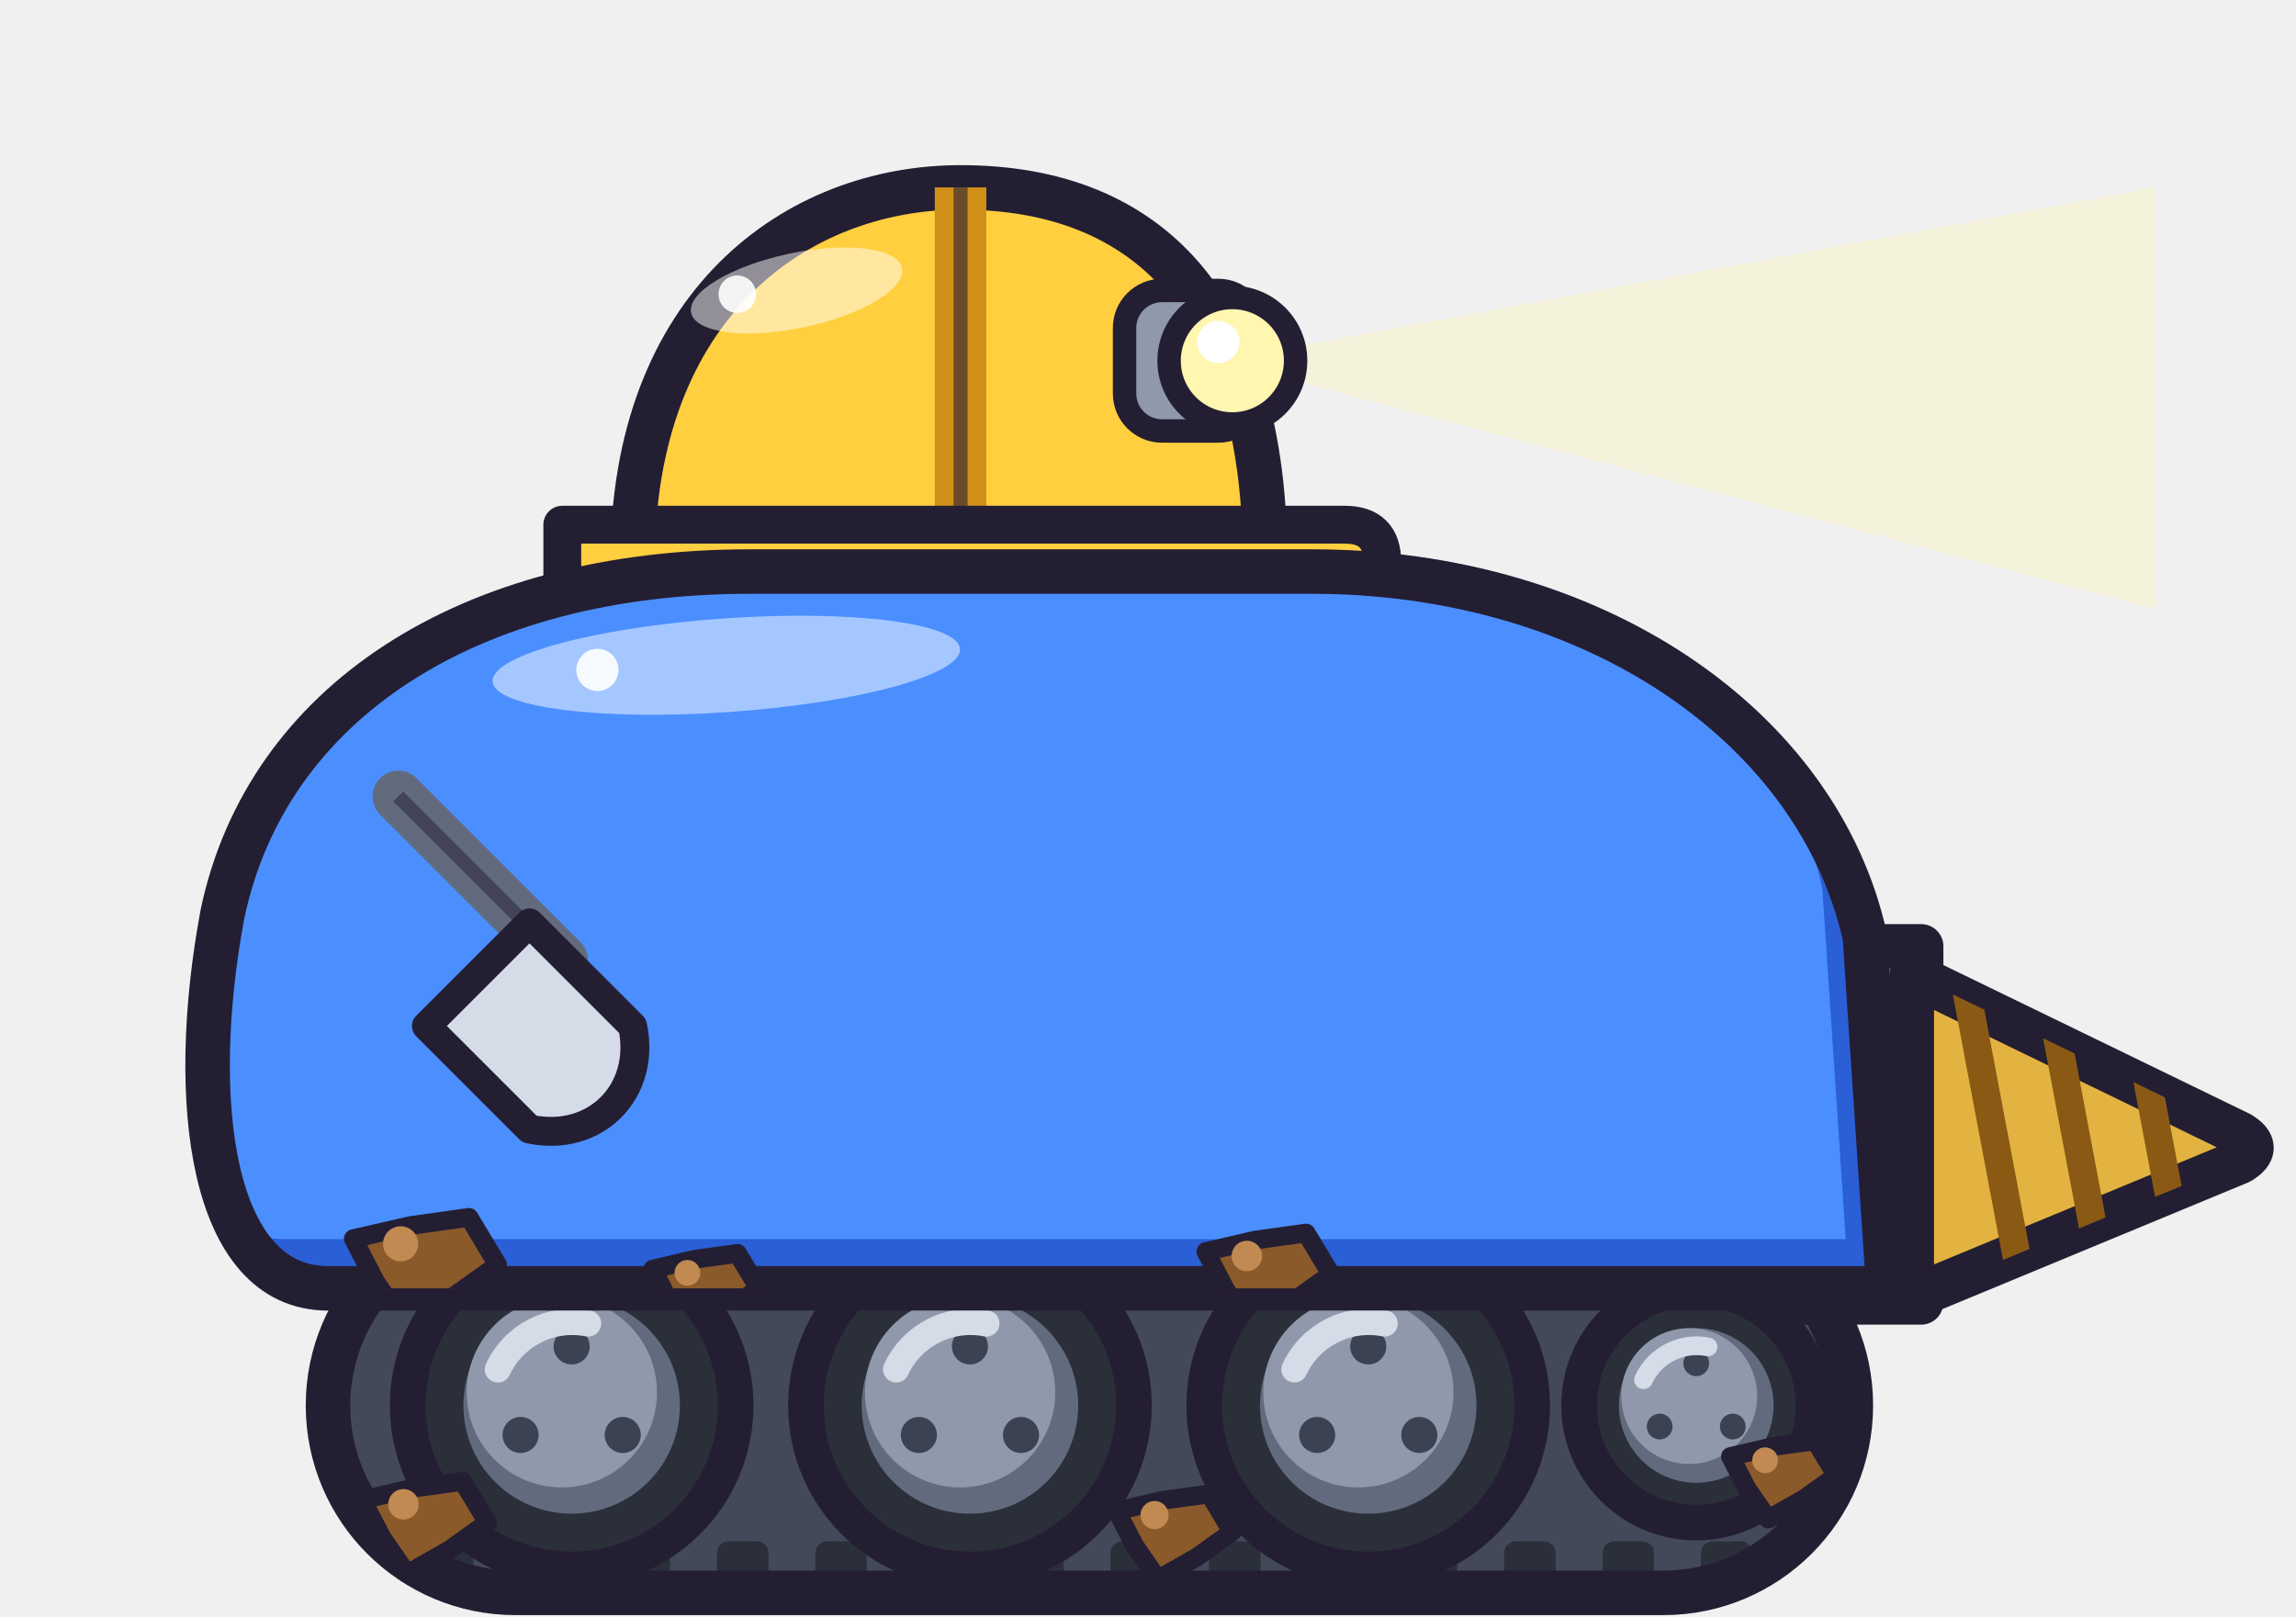
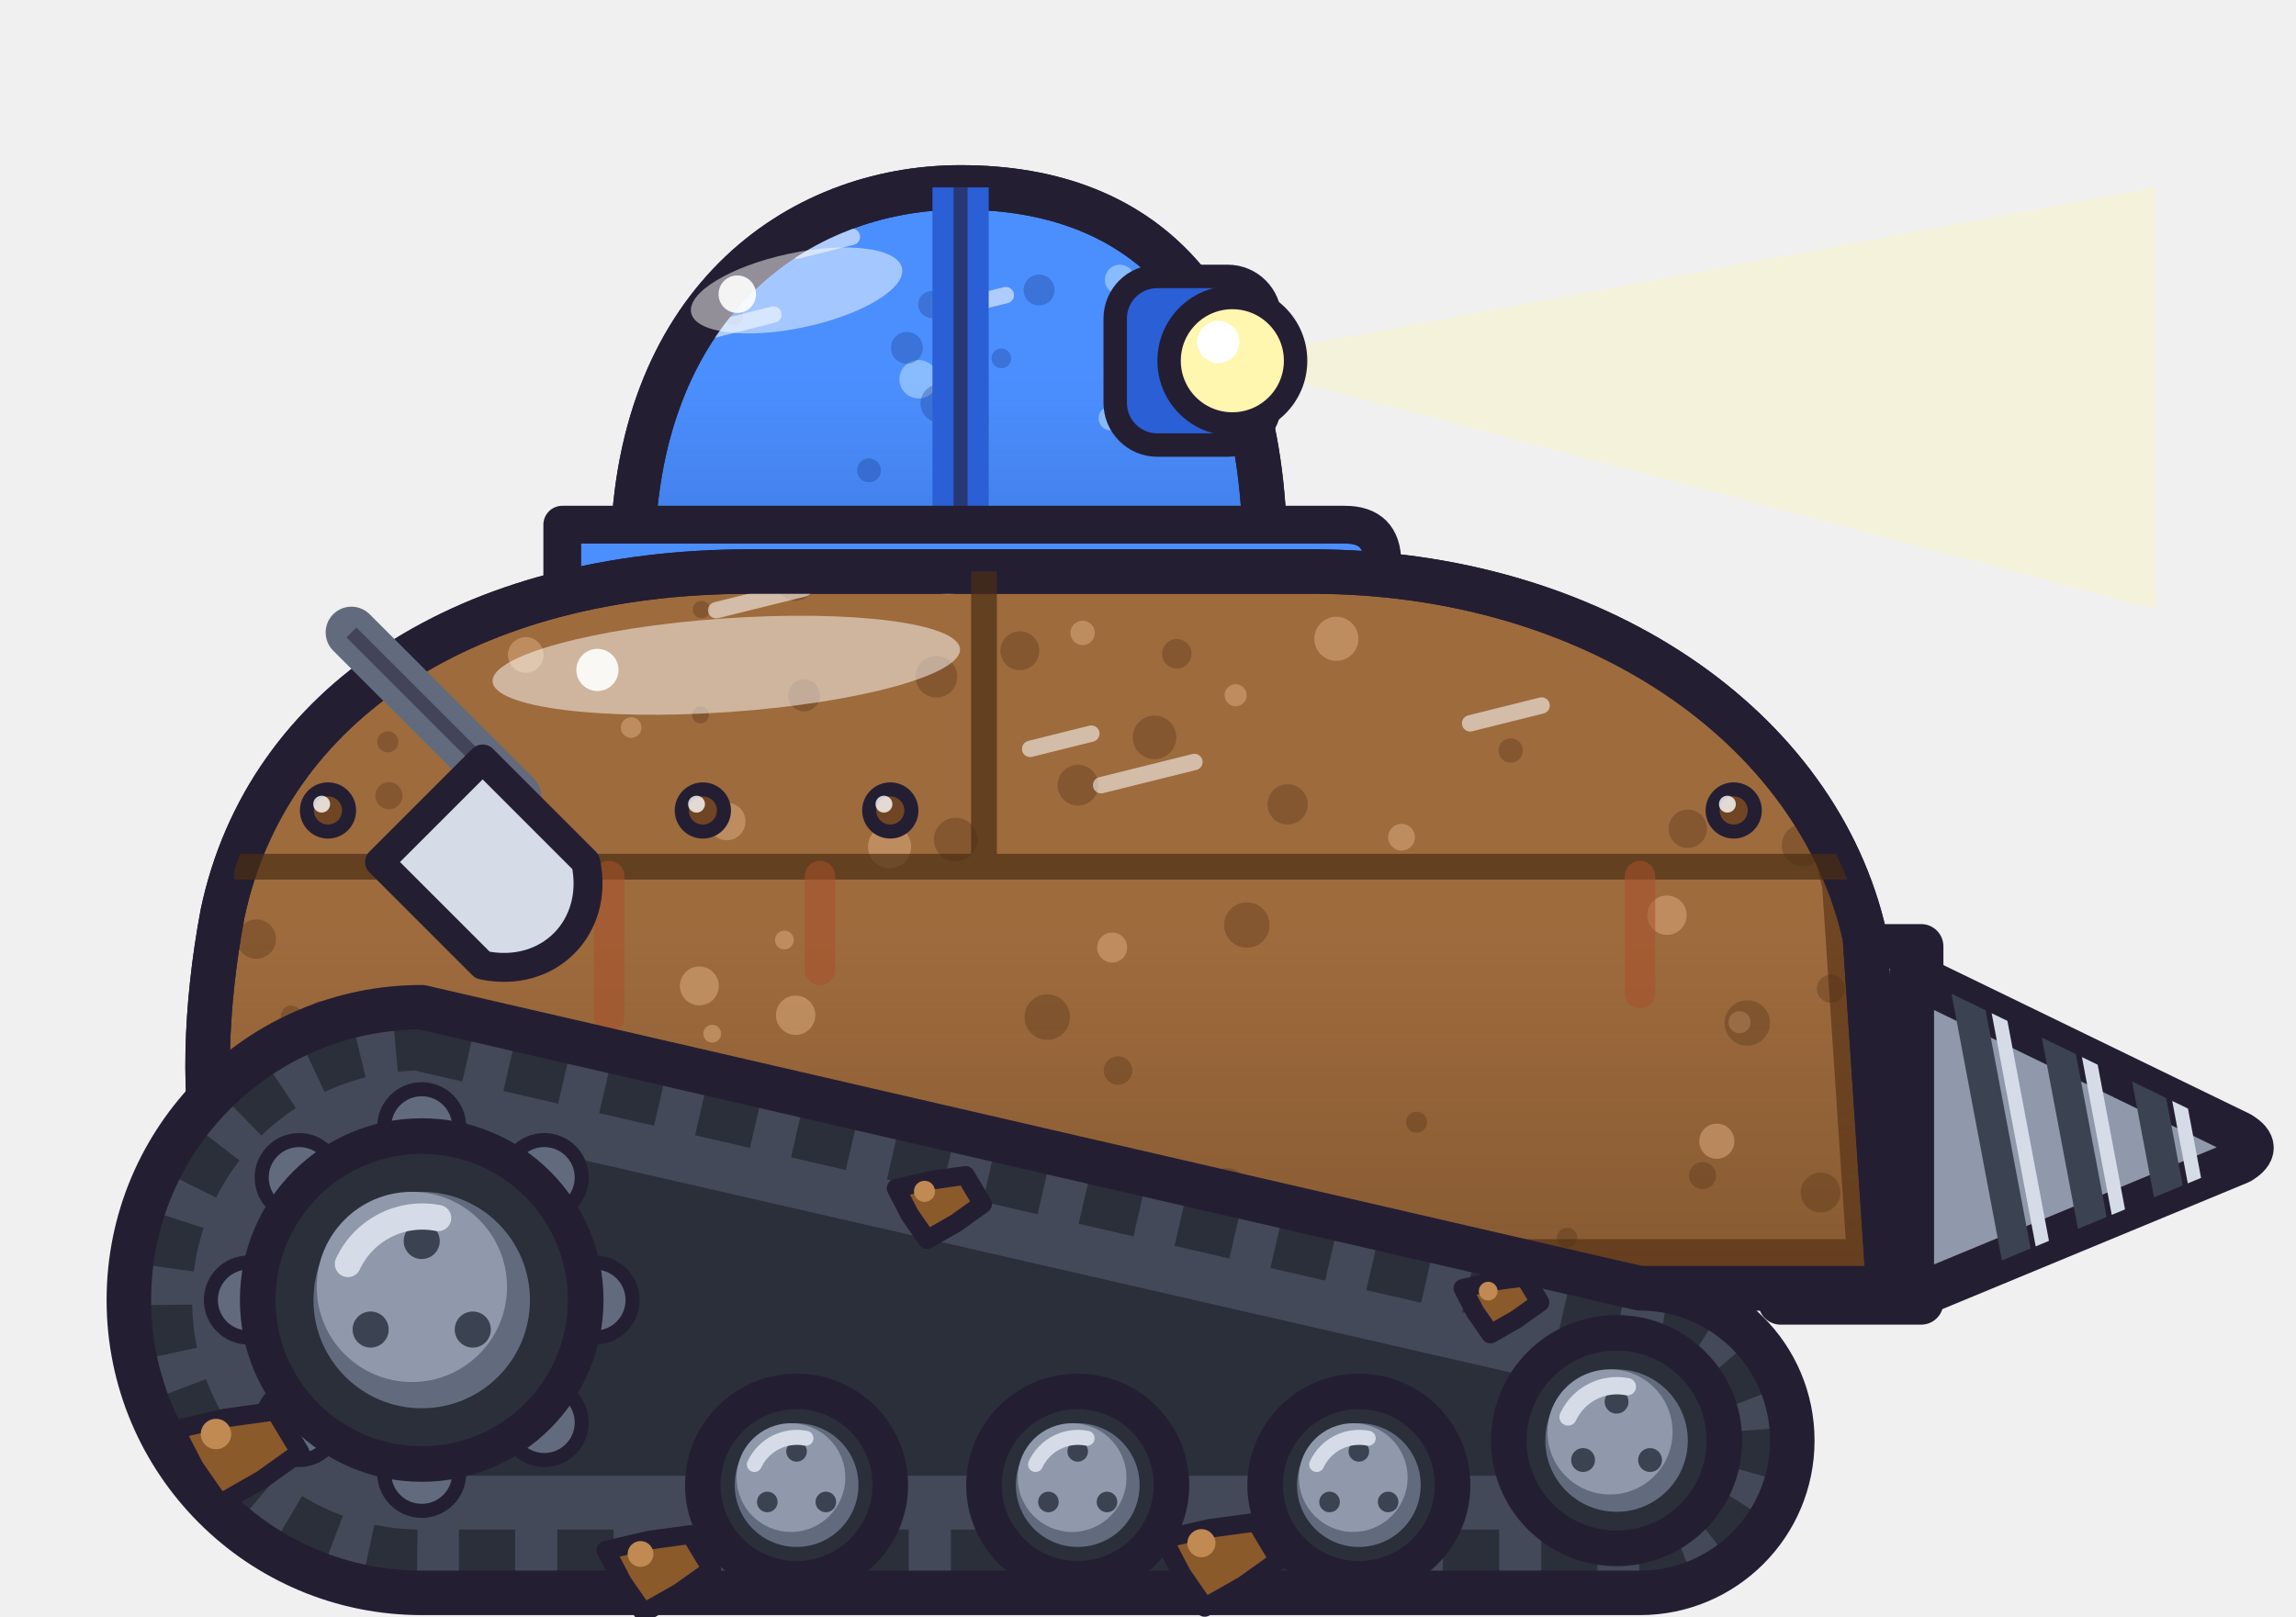
<svg xmlns="http://www.w3.org/2000/svg" width="98" height="69" viewBox="-48 -68 98 69">
  <defs>
    <clipPath id="a">
      <path d="M-21-44c0-11 7-16 14-16 8 0 13 5 13 16Z" />
    </clipPath>
    <clipPath id="b">
+       <path d="M-21-44c0-11 7-16 14-16 8 0 13 5 13 16Z" />
+     </clipPath>
+     <clipPath id="d">
      <path d="M-24-45.6H9.4q1.6 0 1.6 1.6v1.4h-35Z" />
    </clipPath>
-     <clipPath id="d">
+     <clipPath id="e">
      <path d="M28-27.6h6v15.2h-6Z" />
-     </clipPath>
-     <clipPath id="e">
-       <path d="m33.6-26.4 14 6.8q1 .6 0 1.2l-14 5.8Z" />
    </clipPath>
    <clipPath id="f">
      <path d="m33.6-26.4 14 6.8q1 .6 0 1.2l-14 5.8Z" />
    </clipPath>
    <clipPath id="g">
-       <path d="M-34-13c-5 0-6-8-4.5-16C-36.6-38-28-43.6-16-43.6H8c12 0 21.6 6.6 23.6 15.6l1 15Z" />
+       <path d="m33.6-26.4 14 6.8q1 .6 0 1.2l-14 5.8Z" />
    </clipPath>
    <clipPath id="h">
      <path d="M-34-13c-5 0-6-8-4.5-16C-36.6-38-28-43.6-16-43.6H8c12 0 21.6 6.6 23.6 15.6l1 15Z" />
    </clipPath>
+     <clipPath id="i">
+       <path d="M-34-13c-5 0-6-8-4.5-16C-36.6-38-28-43.6-16-43.6H8c12 0 21.6 6.6 23.6 15.6l1 15Z" />
+     </clipPath>
+     <clipPath id="k">
+       <path d="M-34-13c-5 0-6-8-4.5-16C-36.6-38-28-43.6-16-43.6H8c12 0 21.6 6.6 23.6 15.6l1 15Z" />
+     </clipPath>
+     <clipPath id="l">
+       <path d="m-30-25 52 12a6.5 6.5 0 0 1 0 13h-52a12.5 12.5 0 0 1 0-25" />
+     </clipPath>
+     <linearGradient id="c" x1="0" x2="0" y1="-60" y2="-44" gradientUnits="userSpaceOnUse">
+       <stop offset="0" stop-color="#1a3484" stop-opacity="0" />
+       <stop offset=".5" stop-color="#1a3484" stop-opacity="0" />
+       <stop offset="1" stop-color="#1a3484" stop-opacity=".2" />
+     </linearGradient>
+     <linearGradient id="j" x1="0" x2="0" y1="-44" y2="-12" gradientUnits="userSpaceOnUse">
+       <stop offset="0" stop-color="#4a2d14" stop-opacity="0" />
+       <stop offset=".5" stop-color="#4a2d14" stop-opacity="0" />
+       <stop offset="1" stop-color="#4a2d14" stop-opacity=".3" />
+     </linearGradient>
  </defs>
  <path fill="#fff6b0" d="M4-52.6 44-60v18Z" opacity=".32" />
  <g clip-path="url(#a)">
-     <path fill="#d1901a" d="M-21-44c0-11 7-16 14-16 8 0 13 5 13 16Z" />
-     <path fill="#fff3b0" d="M-22.6-46.2c0-11 7-16 14-16 8 0 13 5 13 16Z" />
-     <path fill="#ffcf3f" d="M-21.82-44.9c0-11 7-16 14-16 8 0 13 5 13 16Z" />
+     <path fill="#2a5fd6" d="M-21-44c0-11 7-16 14-16 8 0 13 5 13 16Z" />
+     <path fill="#b0d8ff" d="M-22.6-46.2c0-11 7-16 14-16 8 0 13 5 13 16Z" />
+     <path fill="#4b8fff" d="M-21.82-44.9c0-11 7-16 14-16 8 0 13 5 13 16Z" />
  </g>
  <path fill="none" stroke="#241e33" stroke-linejoin="round" stroke-width="1.9" d="M-21-44c0-11 7-16 14-16 8 0 13 5 13 16Z" />
-   <path stroke="#d1901a" stroke-width="2.2" d="M-7-60v15" />
+   <g clip-path="url(#b)">
+     <path fill="url(#c)" d="M-21-60H6v16h-27z" />
+     <circle cx="-14.09" cy="-45.53" r=".72" fill="#1a3484" opacity=".32" />
+     <circle cx="-10.91" cy="-47.92" r=".51" fill="#1a3484" opacity=".32" />
+     <circle cx="-8.79" cy="-51.81" r=".82" fill="#b0d8ff" opacity=".6" />
+     <circle cx="-9.29" cy="-53.15" r=".68" fill="#1a3484" opacity=".32" />
+     <circle cx="-7" cy="-58.61" r=".66" fill="#b0d8ff" opacity=".6" />
+     <circle cx="-.2" cy="-56.06" r=".64" fill="#b0d8ff" opacity=".6" />
+     <circle cx="5.99" cy="-47.24" r=".62" fill="#b0d8ff" opacity=".6" />
+     <circle cx="-.6" cy="-50.14" r=".51" fill="#b0d8ff" opacity=".6" />
+     <circle cx="-7.51" cy="-55.15" r=".48" fill="#b0d8ff" opacity=".6" />
+     <circle cx="-13.04" cy="-58.49" r=".75" fill="#1a3484" opacity=".32" />
+     <circle cx="-5.26" cy="-52.7" r=".42" fill="#1a3484" opacity=".32" />
+     <circle cx="2.83" cy="-58.1" r=".52" fill="#1a3484" opacity=".32" />
+     <circle cx="-7.89" cy="-50.78" r=".82" fill="#1a3484" opacity=".32" />
+     <circle cx="-8.23" cy="-55" r=".58" fill="#1a3484" opacity=".32" />
+     <circle cx="-3.65" cy="-55.62" r=".66" fill="#1a3484" opacity=".32" />
+     <circle cx="-16.69" cy="-54.52" r=".41" fill="#1a3484" opacity=".32" />
+     <path stroke="#fff" stroke-linecap="round" stroke-width=".7" d="m-17.49-53.94 2.5-.63M-7.57-54.78l2.5-.62M-13.99-57.3l2.35-.59" opacity=".55" />
+   </g>
+   <path fill="none" stroke="#241e33" stroke-linejoin="round" stroke-width="1.9" d="M-21-44c0-11 7-16 14-16 8 0 13 5 13 16Z" />
+   <path stroke="#2a5fd6" stroke-width="2.4" d="M-7-60v15" />
  <path stroke="#241e33" stroke-width=".6" d="M-7-60v15" opacity=".6" />
-   <g clip-path="url(#b)">
-     <path fill="#d1901a" d="M-24-45.6H9.4q1.6 0 1.6 1.6v1.4h-35Z" />
-     <path fill="#fff3b0" d="M-24.6-46.6H8.8q1.6 0 1.6 1.6v1.4h-35Z" />
-     <path fill="#ffcf3f" d="M-24.3-46.1H9.1q1.6 0 1.6 1.6v1.4h-35Z" />
+   <g clip-path="url(#d)">
+     <path fill="#2a5fd6" d="M-24-45.6H9.4q1.6 0 1.6 1.6v1.4h-35Z" />
+     <path fill="#b0d8ff" d="M-24.6-46.6H8.8q1.6 0 1.6 1.6v1.4h-35Z" />
+     <path fill="#4b8fff" d="M-24.3-46.1H9.1q1.6 0 1.6 1.6v1.4h-35Z" />
  </g>
  <path fill="none" stroke="#241e33" stroke-linejoin="round" stroke-width="1.615" d="M-24-45.6H9.4q1.6 0 1.6 1.6v1.4h-35Z" />
  <ellipse cx="-14" cy="-55.6" fill="#fff" opacity=".5" rx="4.6" ry="1.6" transform="rotate(-12 -14 -55.6)" />
  <circle cx="-16.53" cy="-55.44" r=".8" fill="#fff" opacity=".9" />
-   <rect width="5.6" height="6" y="-55.6" fill="#8f99ab" stroke="#241e33" rx="1.6" />
+   <rect width="6.6" height="7.2" x="-.4" y="-56.2" fill="#2a5fd6" stroke="#241e33" rx="1.8" />
  <circle cx="4.6" cy="-52.6" r="2.7" fill="#fff6b0" stroke="#241e33" />
  <circle cx="4" cy="-53.4" r=".9" fill="#fff" />
-   <clipPath id="c">
-     <path d="M-26-16h49a8 8 0 0 1 0 16h-49a8 8 0 0 1 0-16" />
-   </clipPath>
-   <path fill="#434958" d="M-26-16h49a8 8 0 0 1 0 16h-49a8 8 0 0 1 0-16" />
-   <g clip-path="url(#c)">
-     <rect width="2.2" height="2.2" x="-30" y="-2.2" fill="#2b2f3a" rx=".5" />
-     <rect width="2.2" height="1.6" x="-30" y="-15.7" fill="#646b7c" rx=".5" />
-     <rect width="2.2" height="2.2" x="-25.8" y="-2.2" fill="#2b2f3a" rx=".5" />
-     <rect width="2.2" height="1.6" x="-25.8" y="-15.7" fill="#646b7c" rx=".5" />
-     <rect width="2.2" height="2.2" x="-21.6" y="-2.2" fill="#2b2f3a" rx=".5" />
-     <rect width="2.2" height="1.6" x="-21.6" y="-15.7" fill="#646b7c" rx=".5" />
-     <rect width="2.2" height="2.2" x="-17.4" y="-2.2" fill="#2b2f3a" rx=".5" />
-     <rect width="2.2" height="1.6" x="-17.4" y="-15.7" fill="#646b7c" rx=".5" />
-     <rect width="2.2" height="2.2" x="-13.2" y="-2.2" fill="#2b2f3a" rx=".5" />
-     <rect width="2.2" height="1.6" x="-13.2" y="-15.7" fill="#646b7c" rx=".5" />
-     <rect width="2.2" height="2.2" x="-9" y="-2.2" fill="#2b2f3a" rx=".5" />
-     <rect width="2.2" height="1.6" x="-9" y="-15.7" fill="#646b7c" rx=".5" />
-     <rect width="2.2" height="2.2" x="-4.8" y="-2.2" fill="#2b2f3a" rx=".5" />
-     <rect width="2.2" height="1.6" x="-4.8" y="-15.7" fill="#646b7c" rx=".5" />
-     <rect width="2.2" height="2.2" x="-.6" y="-2.2" fill="#2b2f3a" rx=".5" />
-     <rect width="2.2" height="1.6" x="-.6" y="-15.7" fill="#646b7c" rx=".5" />
-     <rect width="2.2" height="2.2" x="3.6" y="-2.2" fill="#2b2f3a" rx=".5" />
-     <rect width="2.2" height="1.6" x="3.6" y="-15.7" fill="#646b7c" rx=".5" />
-     <rect width="2.2" height="2.2" x="7.8" y="-2.2" fill="#2b2f3a" rx=".5" />
-     <rect width="2.2" height="1.6" x="7.8" y="-15.7" fill="#646b7c" rx=".5" />
-     <rect width="2.2" height="2.2" x="12" y="-2.2" fill="#2b2f3a" rx=".5" />
-     <rect width="2.2" height="1.6" x="12" y="-15.7" fill="#646b7c" rx=".5" />
-     <rect width="2.2" height="2.2" x="16.2" y="-2.2" fill="#2b2f3a" rx=".5" />
-     <rect width="2.2" height="1.6" x="16.2" y="-15.7" fill="#646b7c" rx=".5" />
-     <rect width="2.2" height="2.2" x="20.4" y="-2.2" fill="#2b2f3a" rx=".5" />
-     <rect width="2.2" height="1.6" x="20.4" y="-15.7" fill="#646b7c" rx=".5" />
-     <rect width="2.2" height="2.2" x="24.6" y="-2.2" fill="#2b2f3a" rx=".5" />
-     <rect width="2.2" height="1.6" x="24.6" y="-15.7" fill="#646b7c" rx=".5" />
-   </g>
-   <path fill="none" stroke="#241e33" stroke-width="1.9" d="M-26-16h49a8 8 0 0 1 0 16h-49a8 8 0 0 1 0-16Z" />
-   <circle cx="-23.6" cy="-8" r="7" fill="#2b2f3a" stroke="#241e33" stroke-width="1.52" />
-   <circle cx="-23.6" cy="-8" r="4.62" fill="#626b7e" />
-   <circle cx="-24.02" cy="-8.56" r="4.06" fill="#8f99ab" />
-   <circle cx="-23.6" cy="-10.52" r=".77" fill="#3b4252" />
-   <circle cx="-21.42" cy="-6.74" r=".77" fill="#3b4252" />
-   <circle cx="-25.78" cy="-6.74" r=".77" fill="#3b4252" />
-   <path fill="none" stroke="#d5dce8" stroke-linecap="round" stroke-width="1.12" d="M-26.75-9.54a3.5 3.5 0 0 1 3.85-1.96" />
-   <circle cx="-6.6" cy="-8" r="7" fill="#2b2f3a" stroke="#241e33" stroke-width="1.52" />
-   <circle cx="-6.6" cy="-8" r="4.62" fill="#626b7e" />
-   <circle cx="-7.02" cy="-8.56" r="4.06" fill="#8f99ab" />
-   <circle cx="-6.6" cy="-10.52" r=".77" fill="#3b4252" />
-   <circle cx="-4.42" cy="-6.74" r=".77" fill="#3b4252" />
-   <circle cx="-8.78" cy="-6.74" r=".77" fill="#3b4252" />
-   <path fill="none" stroke="#d5dce8" stroke-linecap="round" stroke-width="1.12" d="M-9.75-9.54A3.5 3.5 0 0 1-5.9-11.5" />
-   <circle cx="10.4" cy="-8" r="7" fill="#2b2f3a" stroke="#241e33" stroke-width="1.52" />
-   <circle cx="10.4" cy="-8" r="4.62" fill="#626b7e" />
-   <circle cx="9.98" cy="-8.56" r="4.06" fill="#8f99ab" />
-   <circle cx="10.4" cy="-10.52" r=".77" fill="#3b4252" />
-   <circle cx="12.58" cy="-6.74" r=".77" fill="#3b4252" />
-   <circle cx="8.22" cy="-6.74" r=".77" fill="#3b4252" />
-   <path fill="none" stroke="#d5dce8" stroke-linecap="round" stroke-width="1.12" d="M7.25-9.54a3.5 3.5 0 0 1 3.85-1.96" />
-   <circle cx="24.4" cy="-8" r="5" fill="#2b2f3a" stroke="#241e33" stroke-width="1.52" />
-   <circle cx="24.4" cy="-8" r="3.3" fill="#626b7e" />
-   <circle cx="24.1" cy="-8.4" r="2.9" fill="#8f99ab" />
-   <circle cx="24.4" cy="-9.8" r=".55" fill="#3b4252" />
-   <circle cx="25.96" cy="-7.1" r=".55" fill="#3b4252" />
-   <circle cx="22.84" cy="-7.1" r=".55" fill="#3b4252" />
-   <path fill="none" stroke="#d5dce8" stroke-linecap="round" stroke-width=".8" d="M22.15-9.1a2.5 2.5 0 0 1 2.75-1.4" />
-   <path fill="#8a5a2b" stroke="#241e33" stroke-linejoin="round" stroke-width=".8" d="m-27.19-3-1.64 1.17-1.79 1.02-1.07-1.54-.84-1.62 2.11-.49 2.17-.3Z" />
-   <circle cx="-30.78" cy="-3.78" r=".65" fill="#c08a52" />
-   <path fill="#8a5a2b" stroke="#241e33" stroke-linejoin="round" stroke-width=".8" d="m-12.84-14.4-1.26.9-1.38.78-.82-1.18-.65-1.25 1.63-.37 1.67-.23Z" />
-   <circle cx="-15.6" cy="-15" r=".5" fill="#c08a52" />
-   <path fill="#8a5a2b" stroke="#241e33" stroke-linejoin="round" stroke-width=".8" d="M4.59-2.6 3.08-1.52l-1.66.94L.44-2l-.78-1.5 1.96-.45 2-.27Z" />
-   <circle cx="1.28" cy="-3.32" r=".6" fill="#c08a52" />
-   <path fill="#8a5a2b" stroke="#241e33" stroke-linejoin="round" stroke-width=".8" d="m19.54-14.8-1.13.81-1.24.71-.74-1.07-.58-1.12 1.46-.34 1.5-.21Z" />
-   <circle cx="17.06" cy="-15.34" r=".45" fill="#c08a52" />
-   <path fill="#8a5a2b" stroke="#241e33" stroke-linejoin="round" stroke-width=".8" d="m30.38-5-1.39.99-1.52.86-.9-1.3-.71-1.37 1.79-.42 1.83-.25Z" />
-   <circle cx="27.34" cy="-5.66" r=".55" fill="#c08a52" />
-   <g clip-path="url(#d)">
+   <g clip-path="url(#e)">
    <path fill="#626b7e" d="M28-27.6h6v15.2h-6Z" />
    <path fill="#d5dce8" d="M27.2-28.8h6v15.2h-6Z" />
    <path fill="#8f99ab" d="M27.56-28.2h6V-13h-6Z" />
  </g>
  <path fill="none" stroke="#241e33" stroke-linejoin="round" stroke-width="1.9" d="M28-27.6h6v15.2h-6Z" />
-   <g clip-path="url(#e)">
-     <path fill="#a8751c" d="m33.6-26.4 14 6.8q1 .6 0 1.2l-14 5.8Z" />
-     <path fill="#fff3c4" d="m32.8-27.8 14 6.8q1 .6 0 1.2l-14 5.8Z" />
-     <path fill="#e3b341" d="m33.16-27.2 14 6.8q1 .6 0 1.2l-14 5.8Z" />
+   <circle cx="31" cy="-25" r=".8" fill="#626b7e" stroke="#241e33" stroke-width=".6" />
+   <circle cx="30.76" cy="-25.24" r=".32" fill="#fff" opacity=".8" />
+   <circle cx="31" cy="-20" r=".8" fill="#626b7e" stroke="#241e33" stroke-width=".6" />
+   <circle cx="30.76" cy="-20.24" r=".32" fill="#fff" opacity=".8" />
+   <circle cx="31" cy="-15" r=".8" fill="#626b7e" stroke="#241e33" stroke-width=".6" />
+   <circle cx="30.76" cy="-15.24" r=".32" fill="#fff" opacity=".8" />
+   <g clip-path="url(#f)">
+     <path fill="#626b7e" d="m33.6-26.4 14 6.8q1 .6 0 1.2l-14 5.8Z" />
+     <path fill="#d5dce8" d="m32.8-27.8 14 6.8q1 .6 0 1.2l-14 5.8Z" />
+     <path fill="#8f99ab" d="m33.16-27.2 14 6.8q1 .6 0 1.2l-14 5.8Z" />
  </g>
  <path fill="none" stroke="#241e33" stroke-linejoin="round" stroke-width="1.9" d="m33.6-26.4 14 6.8q1 .6 0 1.2l-14 5.8Z" />
-   <g stroke="#8a5a14" stroke-width="1.2" clip-path="url(#f)">
-     <path d="m35.5-28 3.4 18M39-28l3.4 18M42.5-28l3.4 18" />
-   </g>
  <g clip-path="url(#g)">
-     <path fill="#2a5fd6" d="M-34-13c-5 0-6-8-4.5-16C-36.6-38-28-43.6-16-43.6H8c12 0 21.6 6.6 23.6 15.6l1 15Z" />
-     <path fill="#b0d8ff" d="M-36.6-16.4c-5 0-6-8-4.5-16 1.9-9 10.5-14.6 22.5-14.6h24c12 0 21.6 6.6 23.6 15.6l1 15Z" />
-     <path fill="#4b8fff" d="M-35.82-15.1c-5 0-6-8-4.5-16 1.9-9 10.5-14.6 22.5-14.6h24c12 0 21.6 6.6 23.6 15.6l1 15Z" />
+     <path stroke="#3b4252" stroke-width="1.3" d="m35.5-28 3.4 18" />
+     <path stroke="#d5dce8" stroke-width=".6" d="m36.7-28 3.4 18" />
+     <path stroke="#3b4252" stroke-width="1.3" d="m39-28 3.4 18" />
+     <path stroke="#d5dce8" stroke-width=".6" d="m40.2-28 3.4 18" />
+     <path stroke="#3b4252" stroke-width="1.3" d="m42.5-28 3.4 18" />
+     <path stroke="#d5dce8" stroke-width=".6" d="m43.7-28 3.4 18" />
+   </g>
+   <g clip-path="url(#h)">
+     <path fill="#6f4523" d="M-34-13c-5 0-6-8-4.5-16C-36.6-38-28-43.6-16-43.6H8c12 0 21.6 6.6 23.6 15.6l1 15Z" />
+     <path fill="#d4a477" d="M-36.6-16.4c-5 0-6-8-4.5-16 1.9-9 10.5-14.6 22.5-14.6h24c12 0 21.6 6.6 23.6 15.6l1 15Z" />
+     <path fill="#9e6b3d" d="M-35.82-15.1c-5 0-6-8-4.5-16 1.9-9 10.5-14.6 22.5-14.6h24c12 0 21.6 6.6 23.6 15.6l1 15Z" />
  </g>
  <path fill="none" stroke="#241e33" stroke-linejoin="round" stroke-width="1.9" d="M-34-13c-5 0-6-8-4.5-16C-36.6-38-28-43.6-16-43.6H8c12 0 21.6 6.6 23.6 15.6l1 15Z" />
-   <ellipse cx="-17" cy="-39.6" fill="#fff" opacity=".5" rx="10" ry="2" transform="rotate(-4 -17 -39.6)" />
-   <circle cx="-22.5" cy="-39.4" r=".9" fill="#fff" opacity=".9" />
-   <path stroke="#626b7e" stroke-linecap="round" stroke-width="2.2" d="m-31-34 7 7" />
-   <path stroke="#241e33" stroke-width=".6" d="m-31-34 7 7" opacity=".5" />
-   <path fill="#d5dce8" stroke="#241e33" stroke-linejoin="round" stroke-width="1.235" d="m-25.4-28.6 4.4 4.4c.6 2.8-1.6 5-4.4 4.4l-4.4-4.4Z" />
-   <g clip-path="url(#h)">
-     <path fill="#8a5a2b" stroke="#241e33" stroke-linejoin="round" stroke-width=".8" d="m-26.76-14-1.89 1.35-2.07 1.18-1.23-1.78-.97-1.87 2.44-.56 2.5-.35Z" />
-     <circle cx="-30.9" cy="-14.9" r=".75" fill="#c08a52" />
+   <g clip-path="url(#i)">
+     <path fill="url(#j)" d="M-40-44h73v32h-73z" />
+     <circle cx="-21.3" cy="-12.15" r=".63" fill="#4a2d14" opacity=".32" />
+     <circle cx="-37.06" cy="-27.91" r=".84" fill="#4a2d14" opacity=".32" />
+     <circle cx="30.15" cy="-25.79" r=".6" fill="#4a2d14" opacity=".32" />
+     <circle cx="-10.03" cy="-31.85" r=".92" fill="#d4a477" opacity=".6" />
+     <circle cx="9.04" cy="-40.73" r=".94" fill="#d4a477" opacity=".6" />
+     <circle cx="-6.32" cy="-18.12" r=".51" fill="#d4a477" opacity=".6" />
+     <circle cx="-31.45" cy="-36.33" r=".45" fill="#4a2d14" opacity=".32" />
+     <circle cx="1.28" cy="-36.52" r=".93" fill="#4a2d14" opacity=".32" />
+     <circle cx="-6.19" cy="-14.9" r=".78" fill="#d4a477" opacity=".6" />
+     <circle cx="-28.95" cy="-14.67" r=".8" fill="#4a2d14" opacity=".32" />
+     <circle cx="-16.98" cy="-32.93" r=".8" fill="#d4a477" opacity=".6" />
+     <circle cx="-4.47" cy="-40.22" r=".83" fill="#4a2d14" opacity=".32" />
+     <circle cx="17.18" cy="-14.23" r=".44" fill="#d4a477" opacity=".6" />
+     <circle cx="-1.79" cy="-40.98" r=".52" fill="#d4a477" opacity=".6" />
+     <circle cx="4.35" cy="-17.18" r=".95" fill="#4a2d14" opacity=".32" />
+     <circle cx="18.89" cy="-15.16" r=".43" fill="#4a2d14" opacity=".32" />
+     <circle cx="-14.52" cy="-27.87" r=".4" fill="#d4a477" opacity=".6" />
+     <circle cx="-7.53" cy="-43.53" r=".91" fill="#d4a477" opacity=".6" />
+     <circle cx="6.77" cy="-15.3" r=".52" fill="#4a2d14" opacity=".32" />
+     <circle cx="-29.55" cy="-19.62" r=".55" fill="#d4a477" opacity=".6" />
+     <circle cx="-3.3" cy="-24.58" r=".97" fill="#4a2d14" opacity=".32" />
+     <circle cx="-18.15" cy="-25.91" r=".83" fill="#d4a477" opacity=".6" />
+     <circle cx="12.46" cy="-20.09" r=".45" fill="#4a2d14" opacity=".32" />
+     <circle cx="-28.21" cy="-44" r=".75" fill="#4a2d14" opacity=".32" />
+     <circle cx="-19.9" cy="-22.7" r=".77" fill="#4a2d14" opacity=".32" />
+     <circle cx="-36.38" cy="-22.8" r=".97" fill="#4a2d14" opacity=".32" />
+     <circle cx="23.15" cy="-28.93" r=".84" fill="#d4a477" opacity=".6" />
+     <circle cx="6.56" cy="-16.76" r=".38" fill="#4a2d14" opacity=".32" />
+     <circle cx="-7.21" cy="-32.16" r=".93" fill="#4a2d14" opacity=".32" />
+     <circle cx="-18.06" cy="-41.98" r=".37" fill="#4a2d14" opacity=".32" />
+     <circle cx="24.67" cy="-17.81" r=".58" fill="#4a2d14" opacity=".32" />
+     <circle cx="-1.99" cy="-34.48" r=".87" fill="#4a2d14" opacity=".32" />
+     <circle cx="5.22" cy="-28.51" r=".97" fill="#4a2d14" opacity=".32" />
+     <circle cx="-13.68" cy="-38.31" r=".68" fill="#4a2d14" opacity=".32" />
+     <circle cx="-8.48" cy="-43.32" r=".37" fill="#4a2d14" opacity=".32" />
+     <circle cx="32.59" cy="-15.82" r=".89" fill="#4a2d14" opacity=".32" />
+     <circle cx="-21.2" cy="-22.87" r=".42" fill="#d4a477" opacity=".6" />
+     <circle cx="-17.75" cy="-15.77" r=".64" fill="#4a2d14" opacity=".32" />
+     <circle cx="-35.57" cy="-24.62" r=".45" fill="#4a2d14" opacity=".32" />
+     <circle cx="-.53" cy="-27.55" r=".64" fill="#d4a477" opacity=".6" />
+     <circle cx="16.48" cy="-35.96" r=".52" fill="#4a2d14" opacity=".32" />
+     <circle cx="-37.25" cy="-33.39" r=".37" fill="#d4a477" opacity=".6" />
+     <circle cx="-18.1" cy="-37.48" r=".36" fill="#4a2d14" opacity=".32" />
+     <circle cx="-39.86" cy="-34.51" r=".92" fill="#d4a477" opacity=".6" />
+     <circle cx="2.23" cy="-40.09" r=".63" fill="#4a2d14" opacity=".32" />
+     <circle cx="-14.08" cy="-19.34" r=".43" fill="#d4a477" opacity=".6" />
+     <circle cx="11.82" cy="-32.26" r=".57" fill="#d4a477" opacity=".6" />
+     <circle cx="6.96" cy="-33.66" r=".86" fill="#4a2d14" opacity=".32" />
+     <circle cx="-29.31" cy="-29.17" r=".63" fill="#4a2d14" opacity=".32" />
+     <circle cx="-39.48" cy="-32.86" r=".89" fill="#d4a477" opacity=".6" />
+     <circle cx="28.95" cy="-31.92" r=".9" fill="#4a2d14" opacity=".32" />
+     <circle cx="-24.29" cy="-28.04" r=".9" fill="#d4a477" opacity=".6" />
+     <circle cx="-34.3" cy="-24.71" r=".55" fill="#4a2d14" opacity=".32" />
+     <circle cx="15.5" cy="-14.28" r=".41" fill="#d4a477" opacity=".6" />
+     <circle cx="19.57" cy="-42.01" r=".9" fill="#d4a477" opacity=".6" />
+     <circle cx="-38.81" cy="-32.77" r=".59" fill="#4a2d14" opacity=".32" />
+     <circle cx="-28.18" cy="-17.79" r=".35" fill="#4a2d14" opacity=".32" />
+     <circle cx="-6.4" cy="-15.03" r=".47" fill="#d4a477" opacity=".6" />
+     <circle cx="-14.04" cy="-24.66" r=".84" fill="#d4a477" opacity=".6" />
+     <circle cx="29.71" cy="-17.09" r=".85" fill="#4a2d14" opacity=".32" />
+     <circle cx="-8.03" cy="-39.11" r=".89" fill="#4a2d14" opacity=".32" />
+     <circle cx="-33.1" cy="-43.65" r=".56" fill="#4a2d14" opacity=".32" />
+     <circle cx="24.04" cy="-32.62" r=".82" fill="#4a2d14" opacity=".32" />
+     <circle cx="4.74" cy="-38.32" r=".47" fill="#d4a477" opacity=".6" />
+     <circle cx="-21.06" cy="-36.94" r=".44" fill="#d4a477" opacity=".6" />
+     <circle cx="22.36" cy="-39.75" r=".49" fill="#4a2d14" opacity=".32" />
+     <circle cx="-37.13" cy="-23.21" r=".43" fill="#4a2d14" opacity=".32" />
+     <circle cx="-17.6" cy="-23.87" r=".38" fill="#d4a477" opacity=".6" />
+     <circle cx="-14.04" cy="-43.18" r=".83" fill="#4a2d14" opacity=".32" />
+     <circle cx="-25.56" cy="-40.04" r=".76" fill="#d4a477" opacity=".6" />
+     <circle cx="26.25" cy="-24.36" r=".47" fill="#d4a477" opacity=".6" />
+     <circle cx="-28.92" cy="-33.25" r=".74" fill="#d4a477" opacity=".6" />
+     <circle cx="25.28" cy="-19.28" r=".75" fill="#d4a477" opacity=".6" />
+     <circle cx="26.58" cy="-24.33" r=".97" fill="#4a2d14" opacity=".32" />
+     <circle cx="-38.74" cy="-12.58" r=".67" fill="#4a2d14" opacity=".32" />
+     <circle cx="-31.03" cy="-40.07" r=".67" fill="#d4a477" opacity=".6" />
+     <circle cx="-.28" cy="-22.3" r=".61" fill="#4a2d14" opacity=".32" />
+     <circle cx="-27.17" cy="-17.51" r=".83" fill="#d4a477" opacity=".6" />
+     <circle cx="-8.17" cy="-14.99" r=".73" fill="#4a2d14" opacity=".32" />
+     <circle cx="-31.4" cy="-34.03" r=".58" fill="#4a2d14" opacity=".32" />
+     <path stroke="#fff" stroke-linecap="round" stroke-width=".7" d="m-1-34.48 3.98-.99M-4.03-36.03l2.61-.65M-17.43-41.95l3.75-.93M14.75-37.12l3.05-.76M-35.65-36.87l2.43-.61" opacity=".55" />
+   </g>
+   <path fill="none" stroke="#241e33" stroke-linejoin="round" stroke-width="1.9" d="M-34-13c-5 0-6-8-4.5-16C-36.6-38-28-43.6-16-43.6H8c12 0 21.6 6.6 23.6 15.6l1 15Z" />
+   <g clip-path="url(#k)">
+     <path stroke="#4a2d14" stroke-width="1.1" d="M-38-31h69M-6-44v13" opacity=".7" />
+     <circle cx="-34" cy="-33.4" r=".9" fill="#6f4523" stroke="#241e33" stroke-width=".6" />
+     <circle cx="-34.27" cy="-33.67" r=".36" fill="#fff" opacity=".8" />
+     <circle cx="-26" cy="-33.4" r=".9" fill="#6f4523" stroke="#241e33" stroke-width=".6" />
+     <circle cx="-26.27" cy="-33.67" r=".36" fill="#fff" opacity=".8" />
+     <circle cx="-18" cy="-33.4" r=".9" fill="#6f4523" stroke="#241e33" stroke-width=".6" />
+     <circle cx="-18.27" cy="-33.67" r=".36" fill="#fff" opacity=".8" />
+     <circle cx="-10" cy="-33.4" r=".9" fill="#6f4523" stroke="#241e33" stroke-width=".6" />
+     <circle cx="-10.27" cy="-33.67" r=".36" fill="#fff" opacity=".8" />
+     <circle cx="26" cy="-33.4" r=".9" fill="#6f4523" stroke="#241e33" stroke-width=".6" />
+     <circle cx="25.73" cy="-33.67" r=".36" fill="#fff" opacity=".8" />
+     <path stroke="#a8502a" stroke-linecap="round" stroke-width="1.3" d="M-22-30.6v6M-13-30.6v4M22-30.6v5" opacity=".55" />
    <path fill="#8a5a2b" stroke="#241e33" stroke-linejoin="round" stroke-width=".8" d="m-15.62-13-1.39.99-1.52.86-.9-1.3-.71-1.37 1.79-.42 1.83-.25Z" />
    <circle cx="-18.66" cy="-13.66" r=".55" fill="#c08a52" />
    <path fill="#8a5a2b" stroke="#241e33" stroke-linejoin="round" stroke-width=".8" d="m8.81-13.6-1.64 1.17-1.79 1.02-1.07-1.54-.84-1.62 2.11-.49 2.17-.3Z" />
    <circle cx="5.22" cy="-14.38" r=".65" fill="#c08a52" />
  </g>
+   <ellipse cx="-17" cy="-39.6" fill="#fff" opacity=".5" rx="10" ry="2" transform="rotate(-4 -17 -39.6)" />
+   <circle cx="-22.5" cy="-39.4" r=".9" fill="#fff" opacity=".9" />
+   <path stroke="#626b7e" stroke-linecap="round" stroke-width="2.2" d="m-33-41 7 7" />
+   <path stroke="#241e33" stroke-width=".6" d="m-33-41 7 7" opacity=".5" />
+   <path fill="#d5dce8" stroke="#241e33" stroke-linejoin="round" stroke-width="1.235" d="m-27.4-35.6 4.4 4.4c.6 2.8-1.6 5-4.4 4.4l-4.4-4.4Z" />
+   <path fill="#434958" d="m-30-25 52 12a6.5 6.5 0 0 1 0 13h-52a12.5 12.5 0 0 1 0-25" />
+   <g clip-path="url(#l)">
+     <path fill="none" stroke="#2b2f3a" stroke-dasharray="2.4 1.8" stroke-width="5.4" d="m-30-25 52 12a6.5 6.5 0 0 1 0 13h-52a12.5 12.5 0 0 1 0-25Z" />
+     <path fill="#2b2f3a" d="m-28-19.6 48 11V-5h-48Z" />
+   </g>
+   <path fill="none" stroke="#241e33" stroke-linejoin="round" stroke-width="1.9" d="m-30-25 52 12a6.5 6.5 0 0 1 0 13h-52a12.5 12.5 0 0 1 0-25Z" />
+   <circle cx="-22.6" cy="-12.5" r="1.6" fill="#626b7e" stroke="#241e33" stroke-width=".6" />
+   <circle cx="-24.77" cy="-7.27" r="1.6" fill="#626b7e" stroke="#241e33" stroke-width=".6" />
+   <circle cx="-30" cy="-5.1" r="1.6" fill="#626b7e" stroke="#241e33" stroke-width=".6" />
+   <circle cx="-35.23" cy="-7.27" r="1.6" fill="#626b7e" stroke="#241e33" stroke-width=".6" />
+   <circle cx="-37.4" cy="-12.5" r="1.6" fill="#626b7e" stroke="#241e33" stroke-width=".6" />
+   <circle cx="-35.23" cy="-17.73" r="1.6" fill="#626b7e" stroke="#241e33" stroke-width=".6" />
+   <circle cx="-30" cy="-19.9" r="1.6" fill="#626b7e" stroke="#241e33" stroke-width=".6" />
+   <circle cx="-24.77" cy="-17.73" r="1.6" fill="#626b7e" stroke="#241e33" stroke-width=".6" />
+   <circle cx="-30" cy="-12.5" r="7" fill="#2b2f3a" stroke="#241e33" stroke-width="1.52" />
+   <circle cx="-30" cy="-12.5" r="4.62" fill="#626b7e" />
+   <circle cx="-30.42" cy="-13.06" r="4.06" fill="#8f99ab" />
+   <circle cx="-30" cy="-15.02" r=".77" fill="#3b4252" />
+   <circle cx="-27.82" cy="-11.24" r=".77" fill="#3b4252" />
+   <circle cx="-32.18" cy="-11.24" r=".77" fill="#3b4252" />
+   <path fill="none" stroke="#d5dce8" stroke-linecap="round" stroke-width="1.12" d="M-33.15-14.04A3.5 3.5 0 0 1-29.3-16" />
+   <circle cx="21" cy="-6.5" r="4.6" fill="#2b2f3a" stroke="#241e33" stroke-width="1.52" />
+   <circle cx="21" cy="-6.5" r="3.04" fill="#626b7e" />
+   <circle cx="20.72" cy="-6.87" r="2.67" fill="#8f99ab" />
+   <circle cx="21" cy="-8.16" r=".51" fill="#3b4252" />
+   <circle cx="22.43" cy="-5.67" r=".51" fill="#3b4252" />
+   <circle cx="19.57" cy="-5.67" r=".51" fill="#3b4252" />
+   <path fill="none" stroke="#d5dce8" stroke-linecap="round" stroke-width=".74" d="M18.93-7.51a2.3 2.3 0 0 1 2.53-1.29" />
+   <circle cx="-14" cy="-4.6" r="4" fill="#2b2f3a" stroke="#241e33" stroke-width="1.52" />
+   <circle cx="-14" cy="-4.6" r="2.64" fill="#626b7e" />
+   <circle cx="-14.24" cy="-4.92" r="2.32" fill="#8f99ab" />
+   <circle cx="-14" cy="-6.04" r=".44" fill="#3b4252" />
+   <circle cx="-12.75" cy="-3.88" r=".44" fill="#3b4252" />
+   <circle cx="-15.25" cy="-3.88" r=".44" fill="#3b4252" />
+   <path fill="none" stroke="#d5dce8" stroke-linecap="round" stroke-width=".64" d="M-15.8-5.48a2 2 0 0 1 2.2-1.12" />
+   <circle cx="-2" cy="-4.6" r="4" fill="#2b2f3a" stroke="#241e33" stroke-width="1.52" />
+   <circle cx="-2" cy="-4.6" r="2.64" fill="#626b7e" />
+   <circle cx="-2.24" cy="-4.92" r="2.32" fill="#8f99ab" />
+   <circle cx="-2" cy="-6.04" r=".44" fill="#3b4252" />
+   <circle cx="-.75" cy="-3.88" r=".44" fill="#3b4252" />
+   <circle cx="-3.25" cy="-3.88" r=".44" fill="#3b4252" />
+   <path fill="none" stroke="#d5dce8" stroke-linecap="round" stroke-width=".64" d="M-3.8-5.48A2 2 0 0 1-1.6-6.6" />
+   <circle cx="10" cy="-4.6" r="4" fill="#2b2f3a" stroke="#241e33" stroke-width="1.52" />
+   <circle cx="10" cy="-4.6" r="2.64" fill="#626b7e" />
+   <circle cx="9.76" cy="-4.92" r="2.32" fill="#8f99ab" />
+   <circle cx="10" cy="-6.04" r=".44" fill="#3b4252" />
+   <circle cx="11.25" cy="-3.88" r=".44" fill="#3b4252" />
+   <circle cx="8.75" cy="-3.88" r=".44" fill="#3b4252" />
+   <path fill="none" stroke="#d5dce8" stroke-linecap="round" stroke-width=".64" d="M8.2-5.48a2 2 0 0 1 2.2-1.12" />
+   <path fill="#8a5a2b" stroke="#241e33" stroke-linejoin="round" stroke-width=".8" d="m-35.19-6-1.64 1.17-1.79 1.02-1.07-1.54-.84-1.62 2.11-.49 2.17-.3Z" />
+   <circle cx="-38.78" cy="-6.78" r=".65" fill="#c08a52" />
+   <path fill="#8a5a2b" stroke="#241e33" stroke-linejoin="round" stroke-width=".8" d="m-17.62-1-1.39.99-1.52.86-.9-1.3-.71-1.37 1.79-.42 1.83-.25Z" />
+   <circle cx="-20.66" cy="-1.66" r=".55" fill="#c08a52" />
+   <path fill="#8a5a2b" stroke="#241e33" stroke-linejoin="round" stroke-width=".8" d="M6.59-1.4 5.08-.32 3.42.62 2.44-.8l-.78-1.5 1.96-.45 2-.27Z" />
+   <circle cx="3.28" cy="-2.12" r=".6" fill="#c08a52" />
+   <path fill="#8a5a2b" stroke="#241e33" stroke-linejoin="round" stroke-width=".8" d="m17.73-12.4-1.01.72-1.1.63-.66-.95-.52-1 1.3-.3 1.34-.18Z" />
+   <circle cx="15.52" cy="-12.88" r=".4" fill="#c08a52" />
+   <path fill="#8a5a2b" stroke="#241e33" stroke-linejoin="round" stroke-width=".8" d="m-6.06-16.6-1.13.81-1.24.71-.74-1.07-.58-1.12 1.46-.34 1.5-.21Z" />
+   <circle cx="-8.54" cy="-17.14" r=".45" fill="#c08a52" />
</svg>
